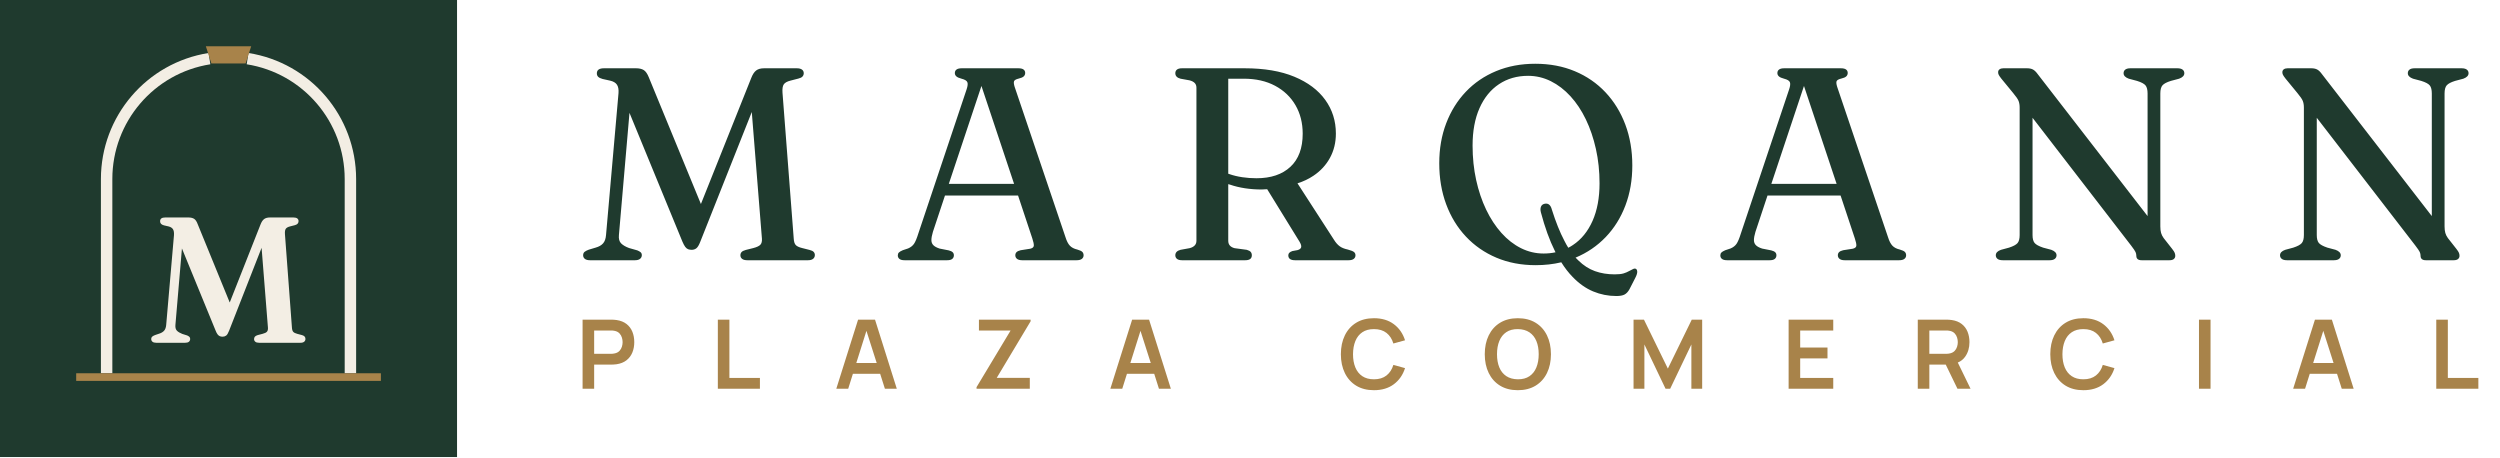
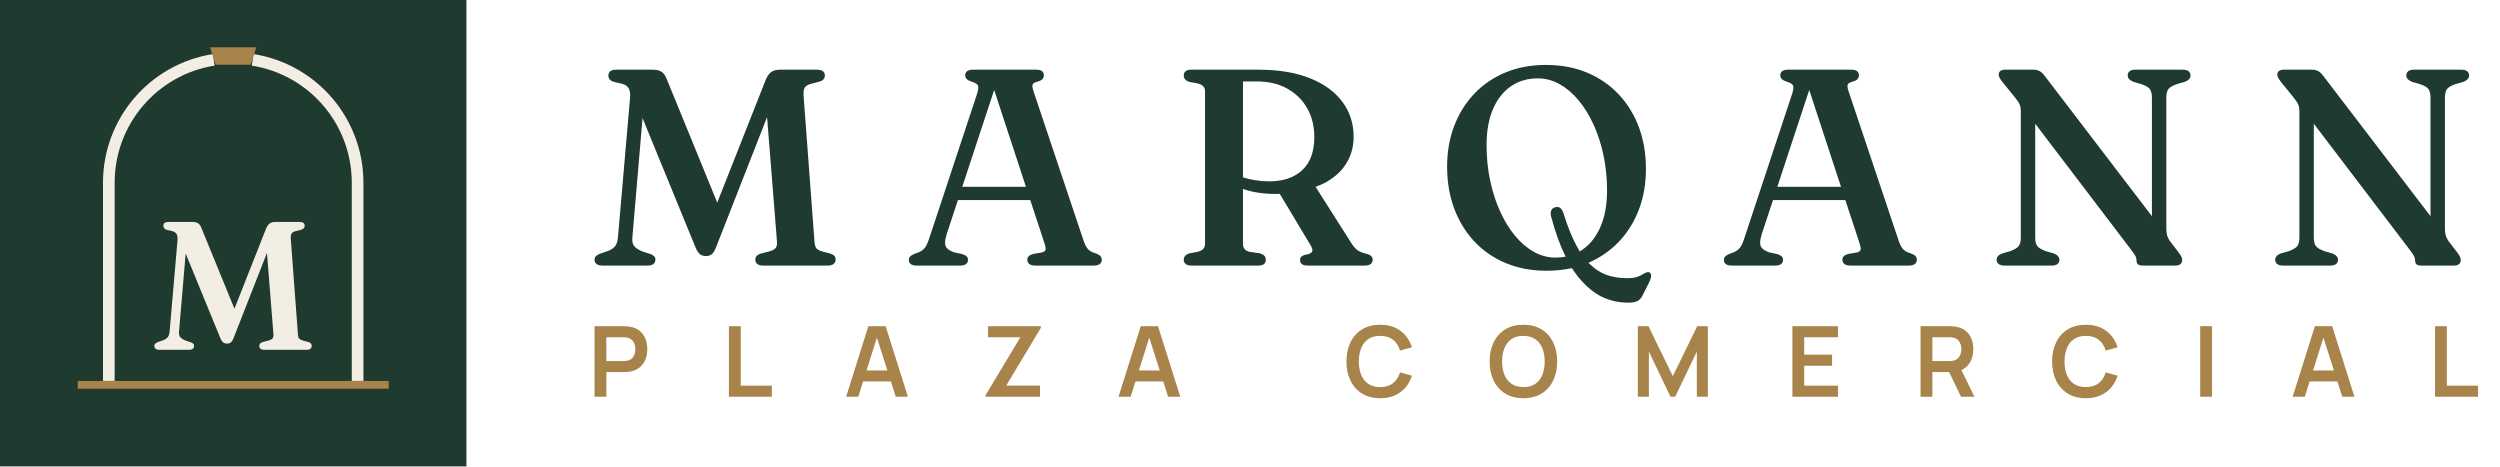
- <svg xmlns="http://www.w3.org/2000/svg" viewBox="0 0 547 100" width="547" height="100">
+ <svg xmlns="http://www.w3.org/2000/svg" viewBox="0 0 536 100" width="536" height="100">
  <g>
    <rect width="100" height="100" rx="0" fill="#1F3A2E" />
    <path d="M23.33,81.67 V39.17 A26.67,26.67 0 0 1 45.83,12.83" fill="none" stroke="#F3EEE4" stroke-width="2.5" />
    <path d="M54.17,12.83 A26.67,26.67 0 0 1 76.67,39.17 V81.67" fill="none" stroke="#F3EEE4" stroke-width="2.5" />
    <path d="M45.04,10.13 h9.92 L53.75,13.88 h-7.50 z" fill="#A8834A" />
    <rect x="16.67" y="81.67" width="66.67" height="1.67" fill="#A8834A" />
    <path fill="#F3EEE4" d="M50.264 66.187 56.981 49.17Q57.314 48.288 57.784 47.936Q58.254 47.583 59.057 47.583H64.208Q64.776 47.583 65.05 47.799Q65.324 48.014 65.324 48.386Q65.324 48.7 65.138 48.925Q64.952 49.15 64.521 49.267L63.444 49.542Q62.759 49.718 62.524 50.07Q62.289 50.423 62.347 51.245L63.875 71.69Q63.914 72.337 64.169 72.611Q64.423 72.885 65.03 73.042L66.068 73.316Q66.479 73.433 66.656 73.639Q66.832 73.845 66.832 74.158Q66.832 74.53 66.558 74.765Q66.284 75 65.735 75H56.688Q56.139 75 55.865 74.775Q55.591 74.55 55.591 74.197Q55.591 73.884 55.767 73.668Q55.944 73.453 56.394 73.316L57.451 73.042Q58.156 72.865 58.411 72.572Q58.666 72.278 58.626 71.69L57.236 54.222L50.127 72.356Q49.814 73.179 49.481 73.424Q49.148 73.668 48.717 73.668Q48.384 73.668 48.12 73.57Q47.856 73.472 47.621 73.179Q47.386 72.885 47.151 72.278L39.807 54.359L38.377 71.142Q38.319 71.965 38.72 72.366Q39.121 72.767 39.885 73.061L40.943 73.394Q41.256 73.531 41.432 73.698Q41.609 73.864 41.609 74.158Q41.609 74.55 41.334 74.775Q41.06 75 40.512 75H34.186Q33.638 75 33.364 74.775Q33.09 74.55 33.09 74.197Q33.09 73.825 33.335 73.629Q33.579 73.433 33.971 73.296L34.833 73.002Q35.518 72.787 35.9 72.366Q36.282 71.945 36.36 71.122L38.064 51.461Q38.123 50.599 37.849 50.159Q37.574 49.718 36.889 49.542L35.871 49.307Q35.44 49.189 35.234 48.974Q35.029 48.758 35.029 48.406Q35.029 47.583 36.145 47.583H41.236Q42 47.583 42.47 47.877Q42.94 48.171 43.273 49.091Z" />
  </g>
-   <path transform="translate(126,56.94)" fill="#1F3A2E" d="M27.36 -12.3 38.37 -39.87Q38.82 -41.04 39.45 -41.52Q40.08 -42.0 41.19 -42.0H48.33Q49.08 -42.0 49.47 -41.715Q49.86 -41.43 49.86 -40.92Q49.86 -40.5 49.59 -40.2Q49.32 -39.9 48.69 -39.75L46.95 -39.3Q45.87 -39.03 45.495 -38.49Q45.12 -37.95 45.21 -36.66L47.67 -4.71Q47.73 -3.72 48.12 -3.315Q48.51 -2.91 49.5 -2.67L51.15 -2.25Q51.78 -2.1 52.035 -1.815Q52.29 -1.53 52.29 -1.14Q52.29 -0.63 51.915 -0.315Q51.54 0.0 50.79 0.0H37.53Q36.75 0.0 36.375 -0.3Q36.0 -0.6 36.0 -1.08Q36.0 -1.5 36.255 -1.785Q36.51 -2.07 37.17 -2.25L38.85 -2.67Q39.99 -2.97 40.38 -3.405Q40.77 -3.84 40.71 -4.71L38.49 -32.43L27.21 -4.02Q26.79 -2.94 26.355 -2.61Q25.92 -2.28 25.35 -2.28Q24.93 -2.28 24.585 -2.4Q24.24 -2.52 23.94 -2.91Q23.64 -3.3 23.31 -4.08L11.73 -32.25L9.42 -5.52Q9.3 -4.29 9.9 -3.69Q10.5 -3.09 11.64 -2.67L13.44 -2.16Q13.89 -1.98 14.16 -1.755Q14.43 -1.53 14.43 -1.11Q14.43 -0.63 14.055 -0.315Q13.68 0.0 12.93 0.0H3.09Q2.34 0.0 1.965 -0.3Q1.59 -0.6 1.59 -1.08Q1.59 -1.59 1.92 -1.845Q2.25 -2.1 2.82 -2.31L4.32 -2.76Q5.4 -3.06 5.955 -3.69Q6.51 -4.32 6.6 -5.52L9.33 -36.57Q9.42 -37.77 8.985 -38.415Q8.55 -39.06 7.47 -39.3L5.85 -39.66Q5.19 -39.84 4.89 -40.125Q4.59 -40.41 4.59 -40.89Q4.59 -42.0 6.15 -42.0H13.17Q14.22 -42.0 14.85 -41.61Q15.48 -41.22 15.96 -40.02Z M82.71 -1.08Q82.71 -0.6 82.365 -0.3Q82.02 0.0 81.24 0.0H71.94Q71.16 0.0 70.8 -0.285Q70.44 -0.57 70.44 -1.05Q70.44 -1.44 70.665 -1.68Q70.89 -1.92 71.52 -2.19L72.69 -2.58Q73.53 -2.94 73.98 -3.585Q74.43 -4.23 74.94 -5.88L85.5 -37.41Q85.86 -38.49 85.65 -38.97Q85.44 -39.45 84.39 -39.72Q83.58 -39.93 83.25 -40.23Q82.92 -40.53 82.92 -40.95Q82.92 -41.46 83.295 -41.73Q83.67 -42.0 84.42 -42.0H96.81Q97.59 -42.0 97.95 -41.73Q98.31 -41.46 98.31 -40.98Q98.31 -40.53 97.995 -40.23Q97.68 -39.93 96.9 -39.75Q96.03 -39.54 95.88 -39.18Q95.73 -38.82 96 -37.95L107.13 -5.04Q107.52 -3.78 108.09 -3.18Q108.66 -2.58 109.71 -2.34Q110.55 -2.1 110.82 -1.815Q111.09 -1.53 111.09 -1.08Q111.09 -0.6 110.715 -0.3Q110.34 0.0 109.56 0.0H97.65Q96.9 0.0 96.525 -0.3Q96.15 -0.6 96.15 -1.08Q96.15 -1.5 96.42 -1.77Q96.69 -2.04 97.32 -2.19L99.42 -2.52Q100.17 -2.7 100.2 -3.195Q100.23 -3.69 99.87 -4.77L96.75 -14.16H80.76L78.12 -6.21Q77.79 -5.1 77.79 -4.41Q77.79 -3.72 78.225 -3.285Q78.66 -2.85 79.59 -2.55L81.57 -2.16Q82.17 -2.01 82.44 -1.755Q82.71 -1.5 82.71 -1.08ZM95.88 -16.71 88.74 -38.13 81.6 -16.71Z M166.29 -27.72Q166.29 -24.78 165.0 -22.41Q163.71 -20.04 161.37 -18.48Q159.81 -17.43 157.89 -16.83L165.9 -4.44Q166.44 -3.57 167.1 -3.075Q167.76 -2.58 168.9 -2.34Q169.92 -2.07 170.25 -1.8Q170.58 -1.53 170.58 -1.08Q170.58 -0.6 170.205 -0.3Q169.83 0.0 169.08 0.0H157.35Q155.88 0.0 155.88 -1.08Q155.88 -1.41 156.105 -1.635Q156.33 -1.86 156.78 -2.01L157.92 -2.22Q158.61 -2.43 158.7 -2.865Q158.79 -3.3 158.34 -4.05L151.26 -15.54Q150.66 -15.48 150.03 -15.48Q148.14 -15.48 146.385 -15.75Q144.63 -16.02 143.16 -16.53Q142.95 -16.59 142.74 -16.65V-4.26Q142.74 -3.63 143.085 -3.225Q143.43 -2.82 144.12 -2.64L146.79 -2.28Q147.42 -2.1 147.66 -1.815Q147.9 -1.53 147.9 -1.08Q147.9 0.0 146.46 0.0H132.63Q131.88 0.0 131.52 -0.3Q131.16 -0.6 131.16 -1.08Q131.16 -1.98 132.3 -2.28L134.28 -2.64Q135 -2.82 135.39 -3.225Q135.78 -3.63 135.78 -4.26V-37.74Q135.78 -38.4 135.39 -38.79Q135 -39.18 134.28 -39.36L132.3 -39.72Q131.16 -40.02 131.16 -40.92Q131.16 -41.43 131.52 -41.715Q131.88 -42.0 132.63 -42.0H146.34Q152.76 -42.0 157.2 -40.155Q161.64 -38.31 163.965 -35.085Q166.29 -31.86 166.29 -27.72ZM142.74 -18.93Q142.86 -18.9 143.01 -18.84Q144.3 -18.39 145.815 -18.165Q147.33 -17.94 148.92 -17.94Q153.66 -17.94 156.345 -20.445Q159.03 -22.95 159.03 -27.69Q159.03 -31.2 157.455 -33.915Q155.88 -36.63 152.985 -38.175Q150.09 -39.72 146.13 -39.72H142.74Z M209.91 -42.99Q214.68 -42.99 218.58 -41.355Q222.48 -39.72 225.285 -36.735Q228.09 -33.75 229.62 -29.685Q231.15 -25.62 231.15 -20.73Q231.15 -15.96 229.635 -11.97Q228.12 -7.98 225.33 -5.07Q222.54 -2.16 218.73 -0.57Q219.03 -0.24 219.36 0.06Q221.01 1.68 222.975 2.385Q224.94 3.09 227.28 3.09Q228.57 3.09 229.245 2.88Q229.92 2.67 230.385 2.4Q230.85 2.13 231.39 1.89Q231.78 1.74 232.005 1.935Q232.23 2.13 232.23 2.52Q232.23 2.76 232.125 3.105Q232.02 3.45 231.78 3.9L230.52 6.36Q230.07 7.17 229.455 7.5Q228.84 7.83 227.67 7.83Q225 7.83 222.585 6.825Q220.17 5.82 218.07 3.63Q216.75 2.28 215.61 0.45Q212.97 1.08 210 1.08Q205.29 1.08 201.42 -0.555Q197.55 -2.19 194.745 -5.175Q191.94 -8.16 190.425 -12.24Q188.91 -16.32 188.91 -21.21Q188.91 -25.98 190.425 -29.955Q191.94 -33.93 194.715 -36.855Q197.49 -39.78 201.36 -41.385Q205.23 -42.99 209.91 -42.99ZM223.98 -16.83Q223.98 -20.79 223.185 -24.345Q222.39 -27.9 220.98 -30.825Q219.57 -33.75 217.62 -35.88Q215.67 -38.01 213.315 -39.18Q210.96 -40.35 208.35 -40.35Q204.72 -40.35 201.975 -38.52Q199.23 -36.69 197.715 -33.27Q196.2 -29.85 196.2 -25.08Q196.2 -21.12 196.98 -17.565Q197.76 -14.01 199.17 -11.07Q200.58 -8.13 202.515 -5.97Q204.45 -3.81 206.79 -2.64Q209.13 -1.47 211.74 -1.47Q213.12 -1.47 214.35 -1.74Q214.29 -1.89 214.2 -2.04Q212.46 -5.52 211.14 -10.5Q210.96 -11.22 211.17 -11.73Q211.38 -12.24 211.98 -12.36Q212.58 -12.48 212.97 -12.15Q213.36 -11.82 213.54 -11.1Q214.83 -7.02 216.27 -4.29Q216.69 -3.45 217.14 -2.73Q217.68 -3.0 218.16 -3.33Q220.92 -5.16 222.45 -8.61Q223.98 -12.06 223.98 -16.83Z M262.68 -1.08Q262.68 -0.6 262.335 -0.3Q261.99 0.0 261.21 0.0H251.91Q251.13 0.0 250.77 -0.285Q250.41 -0.57 250.41 -1.05Q250.41 -1.44 250.635 -1.68Q250.86 -1.92 251.49 -2.19L252.66 -2.58Q253.5 -2.94 253.95 -3.585Q254.4 -4.23 254.91 -5.88L265.47 -37.41Q265.83 -38.49 265.62 -38.97Q265.41 -39.45 264.36 -39.72Q263.55 -39.93 263.22 -40.23Q262.89 -40.53 262.89 -40.95Q262.89 -41.46 263.265 -41.73Q263.64 -42.0 264.39 -42.0H276.78Q277.56 -42.0 277.92 -41.73Q278.28 -41.46 278.28 -40.98Q278.28 -40.53 277.965 -40.23Q277.65 -39.93 276.87 -39.75Q276.0 -39.54 275.85 -39.18Q275.7 -38.82 275.97 -37.95L287.1 -5.04Q287.49 -3.78 288.06 -3.18Q288.63 -2.58 289.68 -2.34Q290.52 -2.1 290.79 -1.815Q291.06 -1.53 291.06 -1.08Q291.06 -0.6 290.685 -0.3Q290.31 0.0 289.53 0.0H277.62Q276.87 0.0 276.495 -0.3Q276.12 -0.6 276.12 -1.08Q276.12 -1.5 276.39 -1.77Q276.66 -2.04 277.29 -2.19L279.39 -2.52Q280.14 -2.7 280.17 -3.195Q280.2 -3.69 279.84 -4.77L276.72 -14.16H260.73L258.09 -6.21Q257.76 -5.1 257.76 -4.41Q257.76 -3.72 258.195 -3.285Q258.63 -2.85 259.56 -2.55L261.54 -2.16Q262.14 -2.01 262.41 -1.755Q262.68 -1.5 262.68 -1.08ZM275.85 -16.71 268.71 -38.13 261.57 -16.71Z M323.97 -1.08Q323.97 -0.6 323.595 -0.3Q323.22 0.0 322.47 0.0H312.21Q311.43 0.0 311.055 -0.3Q310.68 -0.6 310.68 -1.08Q310.68 -1.89 311.82 -2.28L313.59 -2.76Q314.97 -3.21 315.435 -3.75Q315.9 -4.29 315.9 -5.52V-33.39Q315.9 -34.26 315.66 -34.86Q315.42 -35.46 314.49 -36.57L311.88 -39.75Q311.46 -40.29 311.325 -40.56Q311.19 -40.83 311.19 -41.13Q311.19 -41.55 311.505 -41.775Q311.82 -42.0 312.33 -42.0H317.52Q318.3 -42.0 318.81 -41.73Q319.32 -41.46 319.86 -40.71L343.89 -9.66V-36.48Q343.89 -37.68 343.455 -38.235Q343.02 -38.79 341.58 -39.24L339.78 -39.72Q338.64 -40.14 338.64 -40.92Q338.64 -41.43 339.015 -41.715Q339.39 -42.0 340.14 -42.0H350.4Q351.15 -42.0 351.54 -41.715Q351.93 -41.43 351.93 -40.92Q351.93 -40.14 350.79 -39.72L348.99 -39.24Q347.64 -38.82 347.16 -38.28Q346.68 -37.74 346.68 -36.48V-7.41Q346.68 -6.54 346.845 -5.97Q347.01 -5.4 347.4 -4.86L349.26 -2.49Q349.71 -1.92 349.83 -1.605Q349.95 -1.29 349.95 -0.96Q349.95 -0.54 349.635 -0.27Q349.32 0.0 348.69 0.0H342.6Q341.43 0.0 341.43 -0.96Q341.43 -1.41 341.25 -1.8Q341.07 -2.19 340.29 -3.21L318.72 -31.17V-5.52Q318.72 -4.32 319.17 -3.78Q319.62 -3.24 321.03 -2.76L322.83 -2.28Q323.97 -1.86 323.97 -1.08Z M386.16 -1.08Q386.16 -0.6 385.785 -0.3Q385.41 0.0 384.66 0.0H374.4Q373.62 0.0 373.245 -0.3Q372.87 -0.6 372.87 -1.08Q372.87 -1.89 374.01 -2.28L375.78 -2.76Q377.16 -3.21 377.625 -3.75Q378.09 -4.29 378.09 -5.52V-33.39Q378.09 -34.26 377.85 -34.86Q377.61 -35.46 376.68 -36.57L374.07 -39.75Q373.65 -40.29 373.515 -40.56Q373.38 -40.83 373.38 -41.13Q373.38 -41.55 373.695 -41.775Q374.01 -42.0 374.52 -42.0H379.71Q380.49 -42.0 381.0 -41.73Q381.51 -41.46 382.05 -40.71L406.08 -9.66V-36.48Q406.08 -37.68 405.645 -38.235Q405.21 -38.79 403.77 -39.24L401.97 -39.72Q400.83 -40.14 400.83 -40.92Q400.83 -41.43 401.205 -41.715Q401.58 -42.0 402.33 -42.0H412.59Q413.34 -42.0 413.73 -41.715Q414.12 -41.43 414.12 -40.92Q414.12 -40.14 412.98 -39.72L411.18 -39.24Q409.83 -38.82 409.35 -38.28Q408.87 -37.74 408.87 -36.48V-7.41Q408.87 -6.54 409.035 -5.97Q409.2 -5.4 409.59 -4.86L411.45 -2.49Q411.9 -1.92 412.02 -1.605Q412.14 -1.29 412.14 -0.96Q412.14 -0.54 411.825 -0.27Q411.51 0.0 410.88 0.0H404.79Q403.62 0.0 403.62 -0.96Q403.62 -1.41 403.44 -1.8Q403.26 -2.19 402.48 -3.21L380.91 -31.17V-5.52Q380.91 -4.32 381.36 -3.78Q381.81 -3.24 383.22 -2.76L385.02 -2.28Q386.16 -1.86 386.16 -1.08Z" />
-   <path transform="translate(126,85.06)" fill="#A8834A" d="M1.47 0.0V-15.12H7.718Q7.938 -15.12 8.285 -15.104Q8.631 -15.089 8.925 -15.036Q10.238 -14.837 11.093 -14.165Q11.949 -13.493 12.364 -12.469Q12.779 -11.445 12.779 -10.196Q12.779 -8.957 12.359 -7.933Q11.939 -6.909 11.083 -6.237Q10.227 -5.565 8.925 -5.365Q8.631 -5.324 8.279 -5.303Q7.928 -5.282 7.718 -5.282H4.001V0.0ZM4.001 -7.644H7.613Q7.823 -7.644 8.085 -7.665Q8.348 -7.686 8.568 -7.749Q9.198 -7.907 9.56 -8.306Q9.923 -8.705 10.075 -9.209Q10.227 -9.713 10.227 -10.196Q10.227 -10.679 10.075 -11.188Q9.923 -11.697 9.56 -12.096Q9.198 -12.495 8.568 -12.653Q8.348 -12.716 8.085 -12.731Q7.823 -12.747 7.613 -12.747H4.001Z M31.063 0.0V-15.12H33.593V-2.373H40.271V0.0Z M56.981 0.0 61.748 -15.12H65.454L70.221 0.0H67.617L66.578 -3.276H60.614L59.585 0.0ZM65.822 -5.639 63.575 -12.674 61.359 -5.639Z M87.666 0.0V-0.347L95.121 -12.747H88.191V-15.12H99.499V-14.763L92.086 -2.384H99.321V0.0Z M116.944 0.0 121.711 -15.12H125.417L130.184 0.0H127.58L126.541 -3.276H120.577L119.548 0.0ZM125.785 -5.639 123.538 -12.674 121.322 -5.639Z  M174.618 0.315Q172.35 0.315 170.733 -0.677Q169.116 -1.67 168.25 -3.444Q167.383 -5.219 167.383 -7.56Q167.383 -9.902 168.25 -11.676Q169.116 -13.451 170.733 -14.443Q172.35 -15.435 174.618 -15.435Q177.232 -15.435 178.975 -14.128Q180.718 -12.821 181.422 -10.605L178.87 -9.902Q178.429 -11.382 177.369 -12.217Q176.308 -13.052 174.618 -13.052Q173.095 -13.052 172.082 -12.369Q171.069 -11.687 170.56 -10.453Q170.05 -9.219 170.04 -7.56Q170.04 -5.901 170.549 -4.667Q171.058 -3.433 172.077 -2.751Q173.095 -2.069 174.618 -2.069Q176.308 -2.069 177.369 -2.909Q178.429 -3.749 178.87 -5.219L181.422 -4.515Q180.718 -2.3 178.975 -0.992Q177.232 0.315 174.618 0.315Z M206.101 0.315Q203.833 0.315 202.216 -0.677Q200.599 -1.67 199.732 -3.444Q198.866 -5.219 198.866 -7.56Q198.866 -9.902 199.732 -11.676Q200.599 -13.451 202.216 -14.443Q203.833 -15.435 206.101 -15.435Q208.369 -15.435 209.991 -14.443Q211.613 -13.451 212.479 -11.676Q213.346 -9.902 213.346 -7.56Q213.346 -5.219 212.479 -3.444Q211.613 -1.67 209.991 -0.677Q208.369 0.315 206.101 0.315ZM206.101 -2.069Q207.623 -2.058 208.636 -2.74Q209.65 -3.423 210.159 -4.662Q210.668 -5.901 210.668 -7.56Q210.668 -9.219 210.159 -10.442Q209.65 -11.666 208.636 -12.348Q207.623 -13.03 206.101 -13.052Q204.578 -13.062 203.57 -12.38Q202.562 -11.697 202.053 -10.458Q201.544 -9.219 201.544 -7.56Q201.544 -5.901 202.048 -4.678Q202.552 -3.455 203.565 -2.772Q204.578 -2.09 206.101 -2.069Z M231.42 0.0V-15.12H233.699L238.928 -4.41L244.157 -15.12H246.435V0.0H244.073V-9.692L239.432 0.0H238.424L233.793 -9.692V0.0Z M265.35 0.0V-15.12H275.115V-12.747H267.88V-9.02H273.855V-6.647H267.88V-2.373H275.115V0.0Z M293.609 0.0V-15.12H299.857Q300.077 -15.12 300.424 -15.104Q300.77 -15.089 301.064 -15.036Q302.377 -14.837 303.232 -14.165Q304.088 -13.493 304.503 -12.469Q304.918 -11.445 304.918 -10.196Q304.918 -8.348 303.983 -7.025Q303.385 -6.163 302.366 -5.733L305.159 0.0H302.293L299.731 -5.282H296.14V0.0ZM296.14 -7.644H299.752Q299.962 -7.644 300.224 -7.665Q300.487 -7.686 300.707 -7.749Q301.337 -7.907 301.699 -8.306Q302.062 -8.705 302.214 -9.209Q302.366 -9.713 302.366 -10.196Q302.366 -10.679 302.214 -11.188Q302.062 -11.697 301.699 -12.096Q301.337 -12.495 300.707 -12.653Q300.487 -12.716 300.224 -12.731Q299.962 -12.747 299.752 -12.747H296.14Z M329.838 0.315Q327.57 0.315 325.953 -0.677Q324.336 -1.67 323.47 -3.444Q322.604 -5.219 322.604 -7.56Q322.604 -9.902 323.47 -11.676Q324.336 -13.451 325.953 -14.443Q327.57 -15.435 329.838 -15.435Q332.453 -15.435 334.196 -14.128Q335.939 -12.821 336.642 -10.605L334.091 -9.902Q333.65 -11.382 332.589 -12.217Q331.529 -13.052 329.838 -13.052Q328.316 -13.052 327.302 -12.369Q326.289 -11.687 325.78 -10.453Q325.271 -9.219 325.26 -7.56Q325.26 -5.901 325.769 -4.667Q326.279 -3.433 327.297 -2.751Q328.316 -2.069 329.838 -2.069Q331.529 -2.069 332.589 -2.909Q333.65 -3.749 334.091 -5.219L336.642 -4.515Q335.939 -2.3 334.196 -0.992Q332.453 0.315 329.838 0.315Z M355.137 0.0V-15.12H357.667V0.0Z M375.742 0.0 380.509 -15.12H384.215L388.982 0.0H386.378L385.339 -3.276H379.375L378.346 0.0ZM384.583 -5.639 382.336 -12.674 380.12 -5.639Z M407.056 0.0V-15.12H409.587V-2.373H416.265V0.0Z" />
+   <path transform="translate(126,56.94)" fill="#1F3A2E" d="M27.78 -13.5 38.07 -39.57Q38.58 -40.92 39.3 -41.46Q40.02 -42.0 41.25 -42.0H49.14Q50.01 -42.0 50.43 -41.67Q50.85 -41.34 50.85 -40.77Q50.85 -40.29 50.565 -39.945Q50.28 -39.6 49.62 -39.42L47.97 -39.0Q46.92 -38.73 46.56 -38.19Q46.2 -37.65 46.29 -36.39L48.63 -5.07Q48.69 -4.08 49.08 -3.66Q49.47 -3.24 50.4 -3.0L51.99 -2.58Q52.62 -2.4 52.89 -2.085Q53.16 -1.77 53.16 -1.29Q53.16 -0.72 52.74 -0.36Q52.32 0.0 51.48 0.0H37.62Q36.78 0.0 36.36 -0.345Q35.94 -0.69 35.94 -1.23Q35.94 -1.71 36.21 -2.04Q36.48 -2.37 37.17 -2.58L38.79 -3.0Q39.87 -3.27 40.26 -3.72Q40.65 -4.17 40.59 -5.07L38.46 -31.83L27.57 -4.05Q27.09 -2.79 26.58 -2.415Q26.07 -2.04 25.41 -2.04Q24.9 -2.04 24.495 -2.19Q24.09 -2.34 23.73 -2.79Q23.37 -3.24 23.01 -4.17L11.76 -31.62L9.57 -5.91Q9.48 -4.65 10.095 -4.035Q10.71 -3.42 11.88 -2.97L13.5 -2.46Q13.98 -2.25 14.25 -1.995Q14.52 -1.74 14.52 -1.29Q14.52 -0.69 14.1 -0.345Q13.68 0.0 12.84 0.0H3.15Q2.31 0.0 1.89 -0.345Q1.47 -0.69 1.47 -1.23Q1.47 -1.8 1.845 -2.1Q2.22 -2.4 2.82 -2.61L4.14 -3.06Q5.19 -3.39 5.775 -4.035Q6.36 -4.68 6.48 -5.94L9.09 -36.06Q9.18 -37.38 8.76 -38.055Q8.34 -38.73 7.29 -39.0L5.73 -39.36Q5.07 -39.54 4.755 -39.87Q4.44 -40.2 4.44 -40.74Q4.44 -42.0 6.15 -42.0H13.95Q15.12 -42.0 15.84 -41.55Q16.56 -41.1 17.07 -39.69Z M81.54 -1.23Q81.54 -0.69 81.135 -0.345Q80.73 0.0 79.86 0.0H70.53Q69.66 0.0 69.255 -0.33Q68.85 -0.66 68.85 -1.23Q68.85 -1.62 69.09 -1.905Q69.33 -2.19 69.99 -2.49L71.04 -2.88Q71.94 -3.3 72.405 -3.975Q72.87 -4.65 73.41 -6.39L83.49 -36.84Q83.88 -38.04 83.685 -38.565Q83.49 -39.09 82.41 -39.39Q81.6 -39.66 81.27 -39.99Q80.94 -40.32 80.94 -40.8Q80.94 -41.37 81.36 -41.685Q81.78 -42.0 82.62 -42.0H96.15Q97.02 -42.0 97.41 -41.685Q97.8 -41.37 97.8 -40.8Q97.8 -40.29 97.485 -39.96Q97.17 -39.63 96.39 -39.42Q95.55 -39.21 95.4 -38.805Q95.25 -38.4 95.55 -37.47L106.23 -5.61Q106.65 -4.26 107.205 -3.6Q107.76 -2.94 108.78 -2.67Q109.62 -2.37 109.92 -2.055Q110.22 -1.74 110.22 -1.23Q110.22 -0.69 109.8 -0.345Q109.38 0.0 108.51 0.0H95.94Q95.1 0.0 94.68 -0.345Q94.26 -0.69 94.26 -1.23Q94.26 -1.71 94.56 -2.01Q94.86 -2.31 95.49 -2.49L97.41 -2.82Q98.19 -3.03 98.19 -3.555Q98.19 -4.08 97.8 -5.22L94.89 -14.04H79.38L76.98 -6.78Q76.62 -5.61 76.62 -4.875Q76.62 -4.14 77.085 -3.675Q77.55 -3.21 78.54 -2.85L80.31 -2.46Q80.94 -2.25 81.24 -1.98Q81.54 -1.71 81.54 -1.23ZM93.96 -16.89 87.15 -37.65 80.31 -16.89Z M164.22 -27.63Q164.22 -24.75 162.93 -22.395Q161.64 -20.04 159.27 -18.48Q157.83 -17.49 156.06 -16.89L163.77 -4.74Q164.34 -3.87 164.955 -3.375Q165.57 -2.88 166.65 -2.61Q167.64 -2.37 167.97 -2.055Q168.3 -1.74 168.3 -1.23Q168.3 -0.69 167.88 -0.345Q167.46 0.0 166.59 0.0H154.35Q152.73 0.0 152.73 -1.23Q152.73 -1.59 152.94 -1.83Q153.15 -2.07 153.6 -2.25L154.62 -2.49Q155.28 -2.73 155.37 -3.15Q155.46 -3.57 155.01 -4.32L148.38 -15.39Q147.93 -15.36 147.45 -15.36Q145.56 -15.36 143.835 -15.615Q142.11 -15.87 140.67 -16.38Q140.58 -16.41 140.49 -16.44V-4.65Q140.49 -3.99 140.82 -3.57Q141.15 -3.15 141.84 -2.97L144.18 -2.61Q144.87 -2.37 145.125 -2.055Q145.38 -1.74 145.38 -1.23Q145.38 0.0 143.76 0.0H129.45Q128.61 0.0 128.205 -0.345Q127.8 -0.69 127.8 -1.23Q127.8 -2.25 129.0 -2.61L130.86 -2.97Q131.58 -3.15 131.97 -3.57Q132.36 -3.99 132.36 -4.65V-37.38Q132.36 -38.01 131.97 -38.43Q131.58 -38.85 130.86 -39.03L129.0 -39.39Q127.8 -39.75 127.8 -40.77Q127.8 -41.34 128.205 -41.67Q128.61 -42.0 129.45 -42.0H143.76Q150.33 -42.0 154.89 -40.155Q159.45 -38.31 161.835 -35.07Q164.22 -31.83 164.22 -27.63ZM140.49 -18.93Q141.69 -18.51 143.13 -18.3Q144.57 -18.06 146.1 -18.06Q150.66 -18.06 153.225 -20.49Q155.79 -22.92 155.79 -27.57Q155.79 -31.02 154.275 -33.705Q152.76 -36.39 150.0 -37.935Q147.24 -39.48 143.49 -39.48H140.49Z M205.44 -43.02Q210.3 -43.02 214.23 -41.385Q218.16 -39.75 220.995 -36.765Q223.83 -33.78 225.36 -29.715Q226.89 -25.65 226.89 -20.73Q226.89 -15.99 225.375 -12.0Q223.86 -8.01 221.04 -5.07Q218.31 -2.22 214.56 -0.6Q214.74 -0.42 214.95 -0.24Q216.57 1.35 218.52 2.025Q220.47 2.7 222.81 2.7Q224.16 2.7 224.865 2.475Q225.57 2.25 226.05 1.95Q226.53 1.65 227.1 1.44Q227.52 1.32 227.76 1.545Q228.0 1.77 228.0 2.19Q228.0 2.46 227.88 2.835Q227.76 3.21 227.52 3.69L226.2 6.33Q225.78 7.23 225.09 7.59Q224.4 7.95 223.08 7.95Q220.41 7.95 218.01 6.945Q215.61 5.94 213.51 3.72Q212.19 2.37 211.02 0.54Q208.47 1.11 205.56 1.11Q200.79 1.11 196.86 -0.525Q192.93 -2.16 190.125 -5.145Q187.32 -8.13 185.79 -12.21Q184.26 -16.29 184.26 -21.21Q184.26 -25.95 185.775 -29.925Q187.29 -33.9 190.08 -36.84Q192.87 -39.78 196.77 -41.4Q200.67 -43.02 205.44 -43.02ZM218.55 -16.11Q218.55 -20.07 217.785 -23.67Q217.02 -27.27 215.64 -30.27Q214.26 -33.27 212.4 -35.49Q210.54 -37.71 208.335 -38.925Q206.13 -40.14 203.7 -40.14Q200.4 -40.14 197.925 -38.43Q195.45 -36.72 194.085 -33.525Q192.72 -30.33 192.72 -25.83Q192.72 -21.84 193.485 -18.24Q194.25 -14.64 195.615 -11.625Q196.98 -8.61 198.825 -6.39Q200.67 -4.17 202.875 -2.94Q205.08 -1.71 207.51 -1.71Q208.65 -1.71 209.67 -1.92Q209.64 -1.95 209.64 -1.98Q207.9 -5.46 206.58 -10.44Q206.37 -11.25 206.58 -11.805Q206.79 -12.36 207.48 -12.51Q208.17 -12.69 208.59 -12.3Q209.01 -11.91 209.22 -11.16Q210.48 -7.14 211.89 -4.47Q212.28 -3.72 212.7 -3.03Q213.03 -3.24 213.33 -3.45Q215.79 -5.16 217.17 -8.385Q218.55 -11.61 218.55 -16.11Z M256.29 -1.23Q256.29 -0.69 255.885 -0.345Q255.48 0.0 254.61 0.0H245.28Q244.41 0.0 244.005 -0.33Q243.6 -0.66 243.6 -1.23Q243.6 -1.62 243.84 -1.905Q244.08 -2.19 244.74 -2.49L245.79 -2.88Q246.69 -3.3 247.155 -3.975Q247.62 -4.65 248.16 -6.39L258.24 -36.84Q258.63 -38.04 258.435 -38.565Q258.24 -39.09 257.16 -39.39Q256.35 -39.66 256.02 -39.99Q255.69 -40.32 255.69 -40.8Q255.69 -41.37 256.11 -41.685Q256.53 -42.0 257.37 -42.0H270.9Q271.77 -42.0 272.16 -41.685Q272.55 -41.37 272.55 -40.8Q272.55 -40.29 272.235 -39.96Q271.92 -39.63 271.14 -39.42Q270.3 -39.21 270.15 -38.805Q270.0 -38.4 270.3 -37.47L280.98 -5.61Q281.4 -4.26 281.955 -3.6Q282.51 -2.94 283.53 -2.67Q284.37 -2.37 284.67 -2.055Q284.97 -1.74 284.97 -1.23Q284.97 -0.69 284.55 -0.345Q284.13 0.0 283.26 0.0H270.69Q269.85 0.0 269.43 -0.345Q269.01 -0.69 269.01 -1.23Q269.01 -1.71 269.31 -2.01Q269.61 -2.31 270.24 -2.49L272.16 -2.82Q272.94 -3.03 272.94 -3.555Q272.94 -4.08 272.55 -5.22L269.64 -14.04H254.13L251.73 -6.78Q251.37 -5.61 251.37 -4.875Q251.37 -4.14 251.835 -3.675Q252.3 -3.21 253.29 -2.85L255.06 -2.46Q255.69 -2.25 255.99 -1.98Q256.29 -1.71 256.29 -1.23ZM268.71 -16.89 261.9 -37.65 255.06 -16.89Z M315.54 -1.23Q315.54 -0.69 315.135 -0.345Q314.73 0.0 313.89 0.0H303.75Q302.91 0.0 302.49 -0.345Q302.07 -0.69 302.07 -1.23Q302.07 -2.16 303.3 -2.61L304.89 -3.06Q306.27 -3.54 306.765 -4.125Q307.26 -4.71 307.26 -6.03V-33.0Q307.26 -33.93 307.02 -34.53Q306.78 -35.13 305.88 -36.21L303.3 -39.39Q302.85 -39.99 302.685 -40.305Q302.52 -40.62 302.52 -40.95Q302.52 -41.46 302.895 -41.73Q303.27 -42.0 303.87 -42.0H309.9Q310.71 -42.0 311.265 -41.715Q311.82 -41.43 312.42 -40.62L335.37 -10.59V-35.97Q335.37 -37.26 334.92 -37.86Q334.47 -38.46 333.0 -38.94L331.41 -39.39Q330.18 -39.9 330.18 -40.77Q330.18 -41.34 330.6 -41.67Q331.02 -42.0 331.83 -42.0H341.97Q342.81 -42.0 343.23 -41.67Q343.65 -41.34 343.65 -40.77Q343.65 -39.87 342.42 -39.39L340.83 -38.94Q339.45 -38.49 338.955 -37.905Q338.46 -37.32 338.46 -35.97V-7.98Q338.46 -7.08 338.64 -6.45Q338.82 -5.82 339.24 -5.25L341.07 -2.85Q341.58 -2.19 341.715 -1.845Q341.85 -1.5 341.85 -1.14Q341.85 -0.63 341.475 -0.315Q341.1 0.0 340.41 0.0H333.36Q332.07 0.0 332.07 -1.05Q332.07 -1.53 331.89 -1.935Q331.71 -2.34 330.87 -3.45L310.35 -30.42V-6.03Q310.35 -4.74 310.815 -4.155Q311.28 -3.57 312.72 -3.06L314.31 -2.61Q315.54 -2.13 315.54 -1.23Z M375.27 -1.23Q375.27 -0.69 374.865 -0.345Q374.46 0.0 373.62 0.0H363.48Q362.64 0.0 362.22 -0.345Q361.8 -0.69 361.8 -1.23Q361.8 -2.16 363.03 -2.61L364.62 -3.06Q366.0 -3.54 366.495 -4.125Q366.99 -4.71 366.99 -6.03V-33.0Q366.99 -33.93 366.75 -34.53Q366.51 -35.13 365.61 -36.21L363.03 -39.39Q362.58 -39.99 362.415 -40.305Q362.25 -40.62 362.25 -40.95Q362.25 -41.46 362.625 -41.73Q363.0 -42.0 363.6 -42.0H369.63Q370.44 -42.0 370.995 -41.715Q371.55 -41.43 372.15 -40.62L395.1 -10.59V-35.97Q395.1 -37.26 394.65 -37.86Q394.2 -38.46 392.73 -38.94L391.14 -39.39Q389.91 -39.9 389.91 -40.77Q389.91 -41.34 390.33 -41.67Q390.75 -42.0 391.56 -42.0H401.7Q402.54 -42.0 402.96 -41.67Q403.38 -41.34 403.38 -40.77Q403.38 -39.87 402.15 -39.39L400.56 -38.94Q399.18 -38.49 398.685 -37.905Q398.19 -37.32 398.19 -35.97V-7.98Q398.19 -7.08 398.37 -6.45Q398.55 -5.82 398.97 -5.25L400.8 -2.85Q401.31 -2.19 401.445 -1.845Q401.58 -1.5 401.58 -1.14Q401.58 -0.63 401.205 -0.315Q400.83 0.0 400.14 0.0H393.09Q391.8 0.0 391.8 -1.05Q391.8 -1.53 391.62 -1.935Q391.44 -2.34 390.6 -3.45L370.08 -30.42V-6.03Q370.08 -4.74 370.545 -4.155Q371.01 -3.57 372.45 -3.06L374.04 -2.61Q375.27 -2.13 375.27 -1.23Z" />
+   <path transform="translate(126,85.06)" fill="#A8834A" d="M1.47 0.0V-15.12H7.718Q7.938 -15.12 8.285 -15.104Q8.631 -15.089 8.925 -15.036Q10.238 -14.837 11.093 -14.165Q11.949 -13.493 12.364 -12.469Q12.779 -11.445 12.779 -10.196Q12.779 -8.957 12.359 -7.933Q11.939 -6.909 11.083 -6.237Q10.227 -5.565 8.925 -5.365Q8.631 -5.324 8.279 -5.303Q7.928 -5.282 7.718 -5.282H4.001V0.0ZM4.001 -7.644H7.613Q7.823 -7.644 8.085 -7.665Q8.348 -7.686 8.568 -7.749Q9.198 -7.907 9.56 -8.306Q9.923 -8.705 10.075 -9.209Q10.227 -9.713 10.227 -10.196Q10.227 -10.679 10.075 -11.188Q9.923 -11.697 9.56 -12.096Q9.198 -12.495 8.568 -12.653Q8.348 -12.716 8.085 -12.731Q7.823 -12.747 7.613 -12.747H4.001Z M30.279 0.0V-15.12H32.809V-2.373H39.487V0.0Z M55.412 0.0 60.179 -15.12H63.886L68.653 0.0H66.049L65.009 -3.276H59.045L58.016 0.0ZM64.253 -5.639 62.006 -12.674 59.791 -5.639Z M85.313 0.0V-0.347L92.768 -12.747H85.838V-15.12H97.147V-14.763L89.734 -2.384H96.968V0.0Z M113.807 0.0 118.574 -15.12H122.28L127.047 0.0H124.443L123.404 -3.276H117.44L116.411 0.0ZM122.648 -5.639 120.401 -12.674 118.185 -5.639Z  M169.912 0.315Q167.644 0.315 166.027 -0.677Q164.41 -1.67 163.544 -3.444Q162.678 -5.219 162.678 -7.56Q162.678 -9.902 163.544 -11.676Q164.41 -13.451 166.027 -14.443Q167.644 -15.435 169.912 -15.435Q172.527 -15.435 174.27 -14.128Q176.013 -12.821 176.716 -10.605L174.165 -9.902Q173.724 -11.382 172.663 -12.217Q171.603 -13.052 169.912 -13.052Q168.39 -13.052 167.376 -12.369Q166.363 -11.687 165.854 -10.453Q165.345 -9.219 165.334 -7.56Q165.334 -5.901 165.843 -4.667Q166.353 -3.433 167.371 -2.751Q168.39 -2.069 169.912 -2.069Q171.603 -2.069 172.663 -2.909Q173.724 -3.749 174.165 -5.219L176.716 -4.515Q176.013 -2.3 174.27 -0.992Q172.527 0.315 169.912 0.315Z M200.611 0.315Q198.343 0.315 196.726 -0.677Q195.109 -1.67 194.242 -3.444Q193.376 -5.219 193.376 -7.56Q193.376 -9.902 194.242 -11.676Q195.109 -13.451 196.726 -14.443Q198.343 -15.435 200.611 -15.435Q202.879 -15.435 204.501 -14.443Q206.123 -13.451 206.989 -11.676Q207.856 -9.902 207.856 -7.56Q207.856 -5.219 206.989 -3.444Q206.123 -1.67 204.501 -0.677Q202.879 0.315 200.611 0.315ZM200.611 -2.069Q202.133 -2.058 203.146 -2.74Q204.16 -3.423 204.669 -4.662Q205.178 -5.901 205.178 -7.56Q205.178 -9.219 204.669 -10.442Q204.16 -11.666 203.146 -12.348Q202.133 -13.03 200.611 -13.052Q199.088 -13.062 198.08 -12.38Q197.072 -11.697 196.563 -10.458Q196.054 -9.219 196.054 -7.56Q196.054 -5.901 196.558 -4.678Q197.062 -3.455 198.075 -2.772Q199.088 -2.09 200.611 -2.069Z M225.146 0.0V-15.12H227.424L232.653 -4.41L237.882 -15.12H240.161V0.0H237.798V-9.692L233.157 0.0H232.149L227.519 -9.692V0.0Z M258.291 0.0V-15.12H268.056V-12.747H260.822V-9.02H266.796V-6.647H260.822V-2.373H268.056V0.0Z M285.766 0.0V-15.12H292.014Q292.234 -15.12 292.581 -15.104Q292.927 -15.089 293.221 -15.036Q294.534 -14.837 295.39 -14.165Q296.245 -13.493 296.66 -12.469Q297.075 -11.445 297.075 -10.196Q297.075 -8.348 296.14 -7.025Q295.542 -6.163 294.523 -5.733L297.316 0.0H294.45L291.888 -5.282H288.297V0.0ZM288.297 -7.644H291.909Q292.119 -7.644 292.381 -7.665Q292.644 -7.686 292.864 -7.749Q293.494 -7.907 293.857 -8.306Q294.219 -8.705 294.371 -9.209Q294.523 -9.713 294.523 -10.196Q294.523 -10.679 294.371 -11.188Q294.219 -11.697 293.857 -12.096Q293.494 -12.495 292.864 -12.653Q292.644 -12.716 292.381 -12.731Q292.119 -12.747 291.909 -12.747H288.297Z M321.211 0.315Q318.943 0.315 317.326 -0.677Q315.709 -1.67 314.843 -3.444Q313.976 -5.219 313.976 -7.56Q313.976 -9.902 314.843 -11.676Q315.709 -13.451 317.326 -14.443Q318.943 -15.435 321.211 -15.435Q323.825 -15.435 325.568 -14.128Q327.311 -12.821 328.015 -10.605L325.463 -9.902Q325.022 -11.382 323.962 -12.217Q322.901 -13.052 321.211 -13.052Q319.688 -13.052 318.675 -12.369Q317.662 -11.687 317.153 -10.453Q316.643 -9.219 316.633 -7.56Q316.633 -5.901 317.142 -4.667Q317.651 -3.433 318.67 -2.751Q319.688 -2.069 321.211 -2.069Q322.901 -2.069 323.962 -2.909Q325.022 -3.749 325.463 -5.219L328.015 -4.515Q327.311 -2.3 325.568 -0.992Q323.825 0.315 321.211 0.315Z M345.725 0.0V-15.12H348.256V0.0Z M365.546 0.0 370.313 -15.12H374.019L378.786 0.0H376.182L375.143 -3.276H369.179L368.15 0.0ZM374.387 -5.639 372.14 -12.674 369.924 -5.639Z M396.076 0.0V-15.12H398.607V-2.373H405.285V0.0Z" />
</svg>
